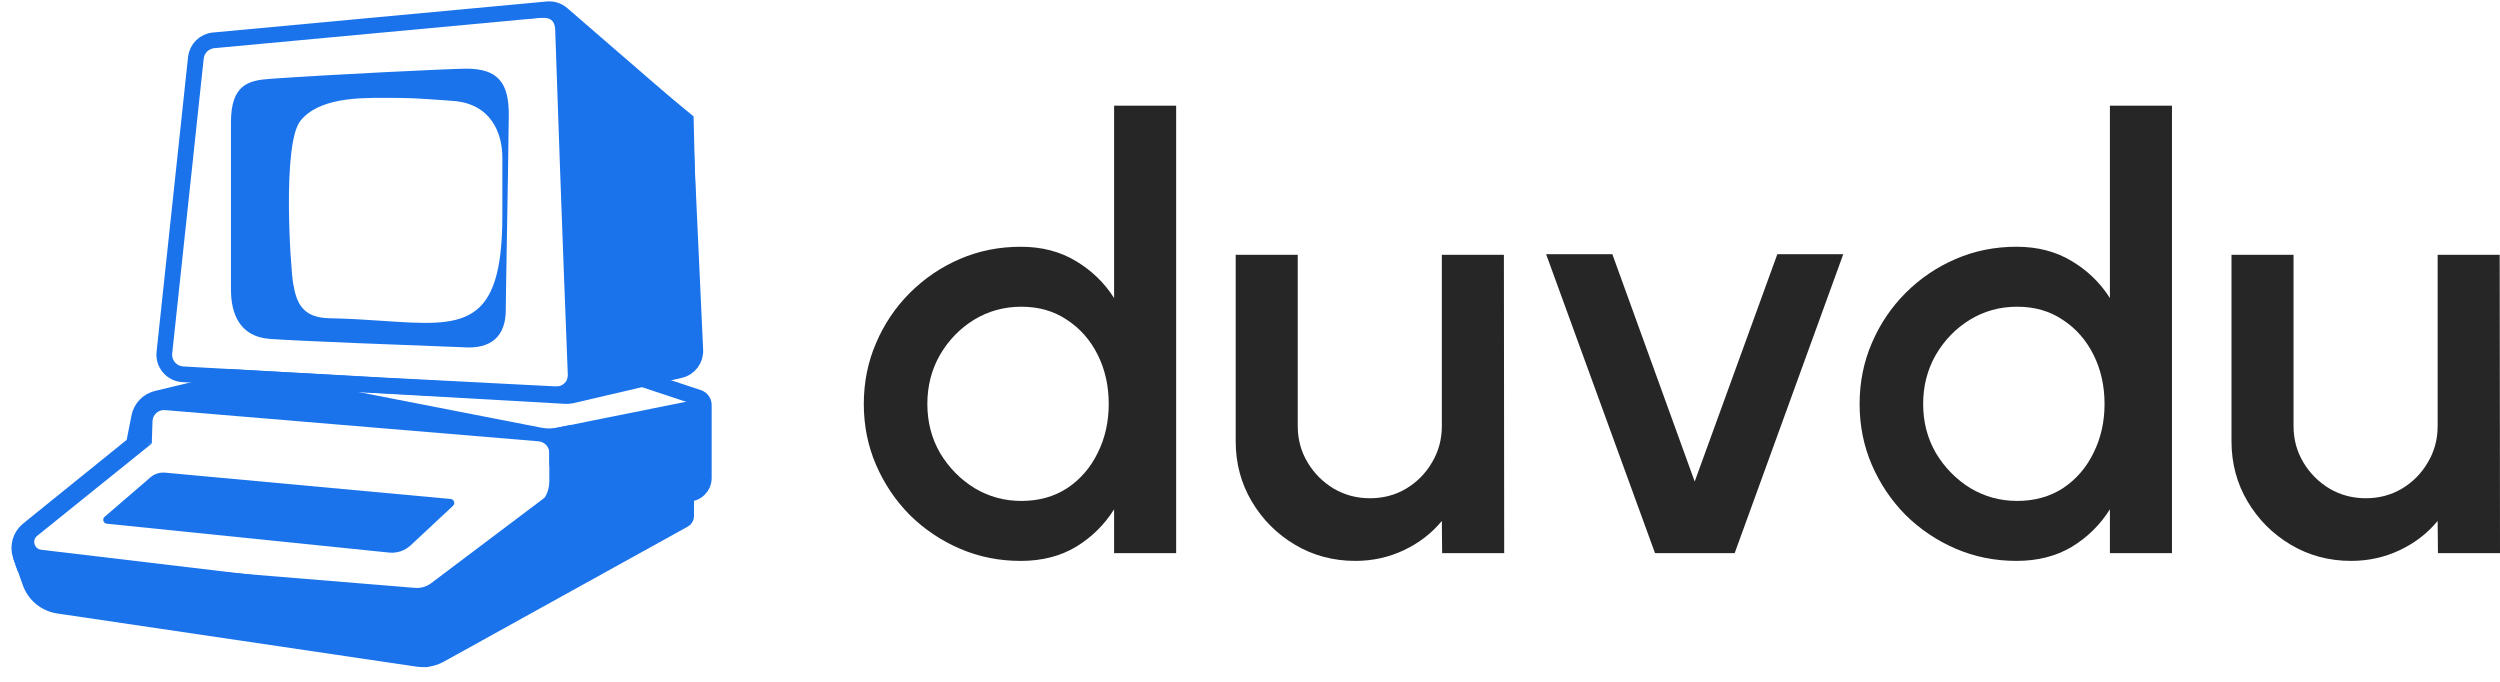
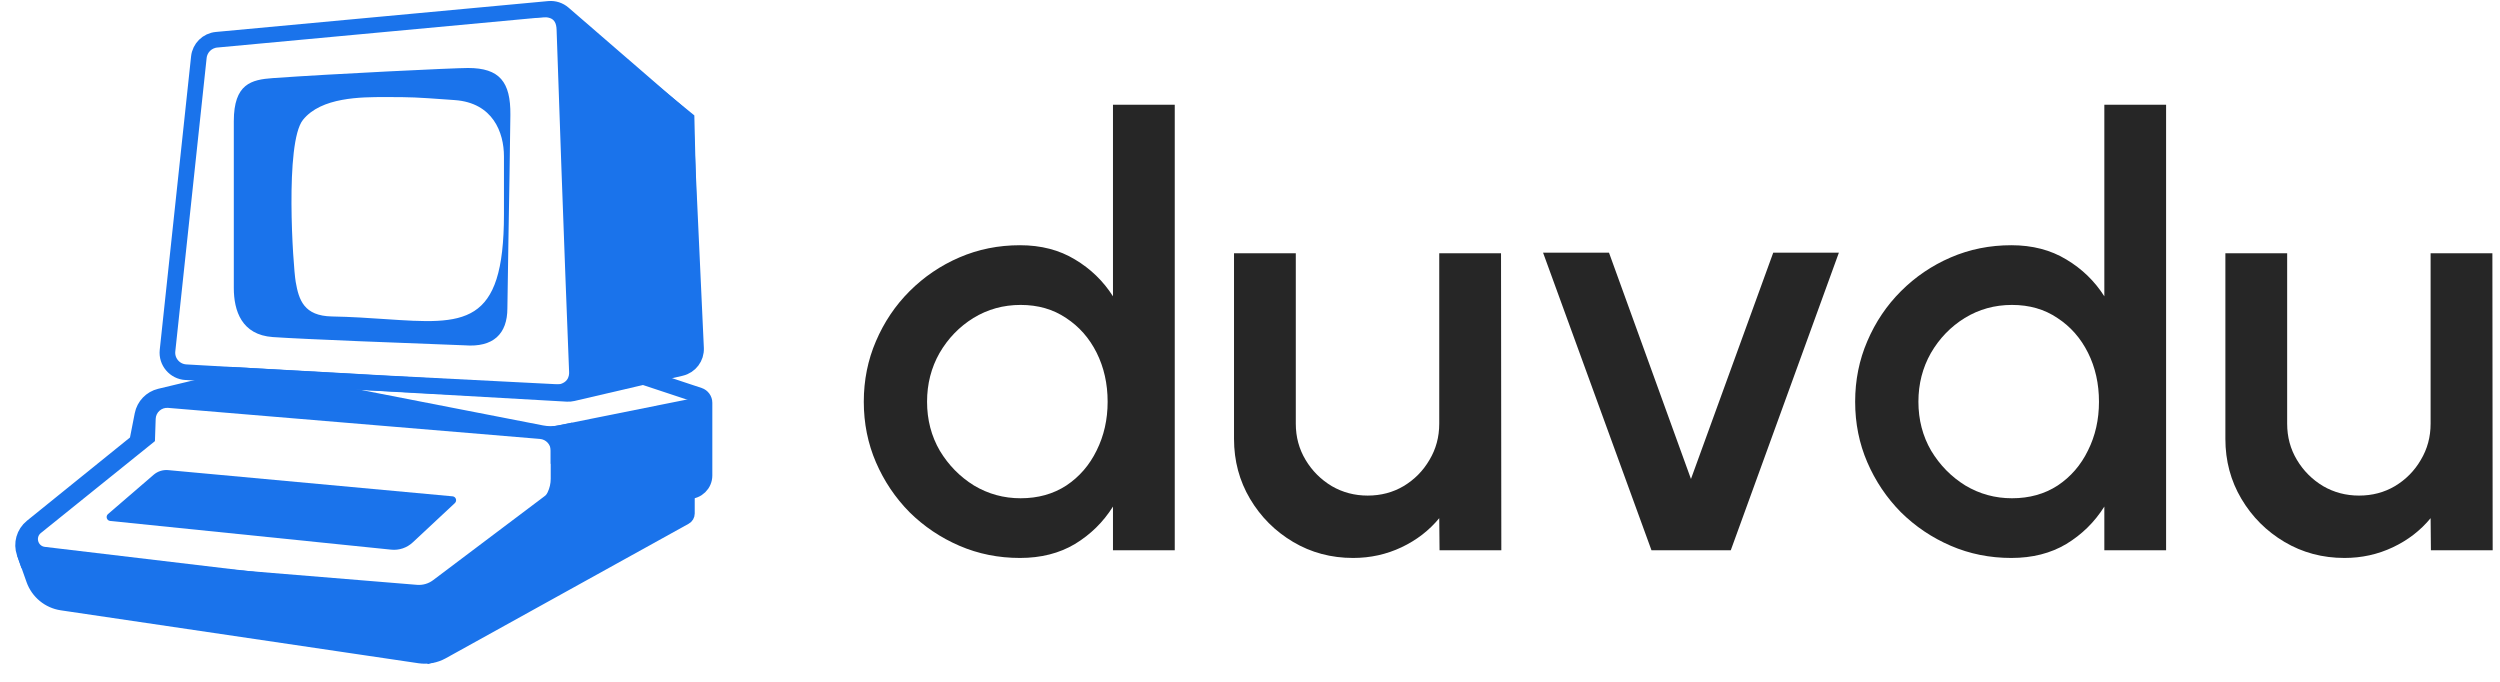
- <svg xmlns="http://www.w3.org/2000/svg" width="165" height="45" viewBox="0 0 165 45" fill="none">
-   <path d="M147.279 29.123V16.817H151.374V28.119C151.374 28.999 151.591 29.799 152.024 30.521C152.457 31.243 153.035 31.821 153.757 32.254C154.479 32.674 155.273 32.884 156.139 32.884C157.019 32.884 157.813 32.674 158.522 32.254C159.244 31.821 159.815 31.243 160.235 30.521C160.668 29.799 160.885 28.999 160.885 28.119V16.817H164.98L165 36.507H160.904L160.885 34.381C160.215 35.194 159.382 35.838 158.384 36.31C157.386 36.783 156.317 37.019 155.175 37.019C153.717 37.019 152.392 36.665 151.197 35.956C150.003 35.247 149.051 34.295 148.342 33.101C147.633 31.906 147.279 30.58 147.279 29.123Z" fill="#262626" />
-   <path d="M139.254 6.972H143.35V36.507H139.254V33.613C138.611 34.637 137.771 35.464 136.734 36.094C135.697 36.711 134.483 37.019 133.091 37.019C131.66 37.019 130.321 36.75 129.074 36.212C127.827 35.674 126.725 34.932 125.766 33.987C124.821 33.029 124.08 31.926 123.541 30.679C123.003 29.432 122.734 28.093 122.734 26.662C122.734 25.231 123.003 23.892 123.541 22.645C124.08 21.385 124.821 20.282 125.766 19.337C126.725 18.379 127.827 17.631 129.074 17.093C130.321 16.555 131.66 16.285 133.091 16.285C134.483 16.285 135.697 16.601 136.734 17.231C137.771 17.848 138.611 18.661 139.254 19.672V6.972ZM133.13 33.061C134.286 33.061 135.296 32.779 136.163 32.215C137.029 31.637 137.699 30.863 138.171 29.891C138.657 28.92 138.9 27.843 138.9 26.662C138.9 25.468 138.657 24.385 138.171 23.413C137.685 22.442 137.009 21.674 136.143 21.11C135.29 20.532 134.286 20.243 133.13 20.243C131.988 20.243 130.945 20.532 130 21.11C129.068 21.687 128.32 22.462 127.755 23.433C127.204 24.404 126.928 25.481 126.928 26.662C126.928 27.857 127.21 28.94 127.775 29.911C128.352 30.869 129.107 31.637 130.039 32.215C130.984 32.779 132.015 33.061 133.13 33.061Z" fill="#262626" />
-   <path d="M114.488 36.507H109.231L102.044 16.778H106.415L111.85 31.781L117.304 16.778H121.655L114.488 36.507Z" fill="#262626" />
-   <path d="M81.556 29.123V16.817H85.651V28.119C85.651 28.999 85.868 29.799 86.301 30.521C86.734 31.243 87.312 31.821 88.034 32.254C88.756 32.674 89.55 32.884 90.416 32.884C91.296 32.884 92.09 32.674 92.799 32.254C93.521 31.821 94.092 31.243 94.512 30.521C94.945 29.799 95.162 28.999 95.162 28.119V16.817H99.257L99.277 36.507H95.181L95.162 34.381C94.492 35.194 93.659 35.838 92.661 36.31C91.663 36.783 90.593 37.019 89.451 37.019C87.994 37.019 86.668 36.665 85.474 35.956C84.279 35.247 83.328 34.295 82.619 33.101C81.91 31.906 81.556 30.58 81.556 29.123Z" fill="#262626" />
-   <path d="M73.531 6.972H77.626V36.508H73.531V33.613C72.888 34.637 72.047 35.464 71.01 36.094C69.973 36.711 68.759 37.02 67.368 37.02C65.937 37.02 64.598 36.75 63.351 36.212C62.104 35.674 61.001 34.932 60.043 33.987C59.098 33.029 58.356 31.926 57.818 30.679C57.28 29.432 57.011 28.093 57.011 26.663C57.011 25.232 57.28 23.893 57.818 22.646C58.356 21.386 59.098 20.283 60.043 19.338C61.001 18.38 62.104 17.631 63.351 17.093C64.598 16.555 65.937 16.286 67.368 16.286C68.759 16.286 69.973 16.601 71.01 17.231C72.047 17.848 72.888 18.662 73.531 19.673V6.972ZM67.407 33.062C68.562 33.062 69.573 32.78 70.439 32.215C71.306 31.637 71.975 30.863 72.448 29.892C72.933 28.92 73.176 27.844 73.176 26.663C73.176 25.468 72.933 24.385 72.448 23.414C71.962 22.442 71.286 21.674 70.42 21.11C69.566 20.532 68.562 20.244 67.407 20.244C66.265 20.244 65.222 20.532 64.276 21.11C63.344 21.688 62.596 22.462 62.032 23.433C61.48 24.405 61.205 25.481 61.205 26.663C61.205 27.857 61.487 28.94 62.051 29.911C62.629 30.87 63.384 31.637 64.316 32.215C65.261 32.78 66.291 33.062 67.407 33.062Z" fill="#262626" />
-   <mask id="mask0_454_884" style="mask-type:alpha" maskUnits="userSpaceOnUse" x="0" y="0" width="47" height="45">
-     <path d="M45.543 34.069V31.754L28.551 40.315L1.259 37.15L1.75 38.533C2.07 39.438 2.865 40.092 3.815 40.233L27.527 43.741C28.09 43.824 28.665 43.72 29.163 43.444L45.276 34.523C45.441 34.431 45.543 34.258 45.543 34.069Z" fill="#9747FF" stroke="#9747FF" stroke-width="0.519" />
-     <path d="M10.351 26.307L14.36 25.346L15.164 24.88L25.423 25.445L37.397 26.058L41.989 24.88L46.095 26.24C46.308 26.311 46.451 26.509 46.451 26.733V31.549C46.451 32.131 45.972 32.599 45.389 32.586L37.397 32.403L28.767 38.906C28.36 39.212 27.855 39.358 27.348 39.317L1.545 37.202L1.362 36.681C1.145 36.06 1.341 35.37 1.853 34.956L8.834 29.316L9.187 27.521C9.304 26.923 9.759 26.449 10.351 26.307Z" stroke="#9747FF" stroke-width="1.038" />
-     <path d="M44.888 24.432L37.715 26.105C37.595 26.133 37.471 26.144 37.347 26.137L12.067 24.703C11.326 24.661 10.771 24.008 10.85 23.27L12.928 3.816C12.994 3.202 13.483 2.72 14.098 2.663L36.13 0.615C36.481 0.582 36.831 0.694 37.098 0.925L44.769 7.562C45.038 7.794 45.2 8.127 45.216 8.483L45.889 23.109C45.918 23.734 45.497 24.29 44.888 24.432Z" stroke="#9747FF" stroke-width="1.038" />
-     <path d="M35.477 33.389L28.084 39.303L2.717 36.284C2.261 36.23 2.095 35.653 2.453 35.365L10.016 29.274L8.86 29.16L1.311 35.36L1.129 36.372L2.738 39.719L16.072 40.108L28.084 40.99L46.101 32.695C46.485 32.519 46.723 32.127 46.704 31.704L46.451 26.28L36.255 28.33V31.768C36.255 32.399 35.969 32.995 35.477 33.389Z" fill="#9747FF" />
-     <path fill-rule="evenodd" clip-rule="evenodd" d="M15.244 8.06V19.116C15.244 20.632 15.766 22.225 17.828 22.371C19.796 22.51 26.971 22.785 30.549 22.918C32.437 23.067 33.381 22.172 33.381 20.458C33.381 20.032 33.412 18.233 33.45 16.02C33.498 13.244 33.557 9.818 33.58 7.638C33.603 5.451 32.86 4.532 30.773 4.532C29.833 4.532 21.762 4.921 17.828 5.203C16.412 5.304 15.244 5.575 15.244 8.06ZM33.155 10.394C33.155 8.805 32.425 6.84 29.897 6.66C29.71 6.646 29.535 6.634 29.372 6.622C27.337 6.477 27.073 6.458 25.276 6.458C23.69 6.458 21.039 6.458 19.828 7.973C18.618 9.487 19.173 17.698 19.348 18.709C19.557 19.912 19.896 20.97 21.748 21.004C23.037 21.027 24.215 21.107 25.285 21.179C30.532 21.534 33.155 21.711 33.155 14.229V10.394Z" fill="#9747FF" />
-     <path d="M36.256 30.794V29.902C36.256 29.497 35.946 29.16 35.542 29.126L10.886 27.067C10.454 27.031 10.08 27.364 10.066 27.797L10.017 29.274H8.425L9.107 26.622L9.865 26.091L14.487 25.031L22.443 25.637L35.753 28.232C36.085 28.297 36.426 28.296 36.758 28.229L37.683 28.044L36.256 30.794Z" fill="#9747FF" />
-     <path d="M27.124 40.056L28.343 43.973" stroke="#9747FF" stroke-width="0.519" />
-     <path fill-rule="evenodd" clip-rule="evenodd" d="M34.758 25.47L34.751 26.254L37.345 26.436L45.355 24.481C45.828 24.365 46.157 23.936 46.146 23.448L45.776 7.68L36.904 0.442L35.238 0.464C35.097 0.466 34.983 0.58 34.982 0.721L34.978 1.226L35.218 1.205C35.996 1.13 36.622 1.08 36.644 2.001C36.67 3.072 37.18 17.427 37.474 24.704C37.483 24.928 37.437 25.609 36.255 25.55C35.771 25.527 35.238 25.497 34.758 25.47Z" fill="#9747FF" />
-     <path d="M25.68 36.47L7.047 34.565C6.821 34.542 6.732 34.259 6.904 34.111L9.93 31.504C10.196 31.274 10.545 31.163 10.895 31.195L29.746 32.933C29.969 32.954 30.063 33.228 29.9 33.381L27.104 35.991C26.721 36.348 26.202 36.523 25.68 36.47Z" fill="#9747FF" />
+ <svg xmlns="http://www.w3.org/2000/svg" width="132" height="36" viewBox="0 0 132 36" fill="none">
+   <path d="M117.5 23.172V13.371H120.762V22.372C120.762 23.073 120.934 23.71 121.279 24.285C121.624 24.86 122.084 25.32 122.659 25.666C123.234 26 123.867 26.167 124.557 26.167C125.257 26.167 125.89 26 126.454 25.666C127.029 25.32 127.484 24.86 127.818 24.285C128.163 23.71 128.336 23.073 128.336 22.372V13.371H131.598L131.613 29.053H128.352L128.336 27.359C127.803 28.007 127.139 28.52 126.344 28.896C125.55 29.272 124.698 29.46 123.788 29.46C122.628 29.46 121.572 29.178 120.621 28.614C119.669 28.049 118.911 27.291 118.347 26.34C117.782 25.388 117.5 24.332 117.5 23.172Z" fill="#262626" />
+   <path d="M111.109 5.53H114.37V29.053H111.109V26.747C110.596 27.563 109.927 28.221 109.101 28.723C108.276 29.215 107.309 29.46 106.2 29.46C105.061 29.46 103.994 29.246 103.001 28.817C102.008 28.389 101.13 27.798 100.367 27.045C99.614 26.282 99.023 25.404 98.595 24.411C98.166 23.418 97.952 22.351 97.952 21.212C97.952 20.072 98.166 19.006 98.595 18.013C99.023 17.009 99.614 16.131 100.367 15.378C101.13 14.615 102.008 14.019 103.001 13.591C103.994 13.162 105.061 12.948 106.2 12.948C107.309 12.948 108.276 13.199 109.101 13.7C109.927 14.192 110.596 14.84 111.109 15.645V5.53ZM106.232 26.308C107.152 26.308 107.957 26.084 108.647 25.634C109.337 25.174 109.87 24.557 110.246 23.784C110.633 23.01 110.826 22.153 110.826 21.212C110.826 20.261 110.633 19.398 110.246 18.624C109.859 17.851 109.321 17.239 108.631 16.79C107.951 16.33 107.152 16.1 106.232 16.1C105.322 16.1 104.491 16.33 103.738 16.79C102.996 17.25 102.4 17.866 101.951 18.64C101.512 19.414 101.292 20.271 101.292 21.212C101.292 22.163 101.517 23.026 101.966 23.799C102.426 24.562 103.027 25.174 103.77 25.634C104.522 26.084 105.343 26.308 106.232 26.308Z" fill="#262626" />
+   <path d="M91.385 29.054H87.198L81.474 13.341H84.955L89.283 25.29L93.627 13.341H97.093L91.385 29.054Z" fill="#262626" />
+   <path d="M65.156 23.172V13.371H68.418V22.372C68.418 23.073 68.591 23.71 68.936 24.285C69.281 24.86 69.741 25.32 70.316 25.666C70.891 26 71.523 26.167 72.213 26.167C72.914 26.167 73.546 26 74.111 25.666C74.686 25.32 75.14 24.86 75.475 24.285C75.82 23.71 75.992 23.073 75.992 22.372V13.371H79.254L79.27 29.053H76.008L75.992 27.359C75.459 28.007 74.795 28.52 74.001 28.896C73.206 29.272 72.354 29.46 71.445 29.46C70.284 29.46 69.228 29.178 68.277 28.614C67.326 28.049 66.568 27.291 66.003 26.34C65.439 25.388 65.156 24.332 65.156 23.172Z" fill="#262626" />
+   <path d="M58.765 5.53H62.027V29.053H58.765V26.747C58.253 27.563 57.584 28.221 56.758 28.723C55.932 29.215 54.965 29.46 53.857 29.46C52.717 29.46 51.651 29.246 50.658 28.817C49.665 28.389 48.786 27.798 48.023 27.045C47.271 26.282 46.68 25.404 46.251 24.411C45.823 23.418 45.608 22.351 45.608 21.212C45.608 20.072 45.823 19.006 46.251 18.013C46.68 17.009 47.271 16.131 48.023 15.378C48.786 14.615 49.665 14.019 50.658 13.591C51.651 13.162 52.717 12.948 53.857 12.948C54.965 12.948 55.932 13.199 56.758 13.7C57.584 14.192 58.253 14.84 58.765 15.645V5.53ZM53.888 26.308C54.808 26.308 55.613 26.084 56.303 25.634C56.993 25.174 57.526 24.557 57.903 23.784C58.289 23.01 58.483 22.153 58.483 21.212C58.483 20.261 58.289 19.398 57.903 18.624C57.516 17.851 56.977 17.239 56.288 16.79C55.608 16.33 54.808 16.1 53.888 16.1C52.979 16.1 52.148 16.33 51.395 16.79C50.653 17.25 50.057 17.866 49.607 18.64C49.168 19.414 48.949 20.271 48.949 21.212C48.949 22.163 49.173 23.026 49.623 23.799C50.083 24.562 50.684 25.174 51.426 25.634C52.179 26.084 53 26.308 53.888 26.308Z" fill="#262626" />
+   <mask id="mask0_2522_12614" style="mask-type:alpha" maskUnits="userSpaceOnUse" x="0" y="0" width="38" height="36">
+     <path d="M36.475 27.112V25.269L22.942 32.087L1.207 29.566L1.597 30.667C1.853 31.388 2.485 31.909 3.242 32.021L22.127 34.815C22.575 34.881 23.033 34.798 23.43 34.579L36.262 27.473C36.394 27.401 36.475 27.262 36.475 27.112Z" fill="#9747FF" stroke="#9747FF" stroke-width="0.413" />
+     <path d="M8.448 20.93L11.64 20.165L12.28 19.793L20.451 20.244L29.988 20.731L33.645 19.793L36.915 20.877C37.084 20.933 37.198 21.091 37.198 21.269V25.104C37.198 25.568 36.817 25.941 36.353 25.931L29.988 25.785L23.114 30.964C22.79 31.208 22.388 31.324 21.985 31.291L1.434 29.607L1.289 29.192C1.116 28.698 1.272 28.148 1.68 27.818L7.24 23.326L7.52 21.897C7.614 21.421 7.976 21.043 8.448 20.93Z" stroke="#9747FF" stroke-width="0.826" />
+     <path d="M35.954 19.437L30.241 20.769C30.145 20.792 30.046 20.8 29.948 20.795L9.814 19.653C9.224 19.619 8.782 19.099 8.845 18.512L10.5 3.018C10.552 2.529 10.942 2.145 11.432 2.099L28.978 0.469C29.258 0.442 29.537 0.532 29.75 0.716L35.859 6.001C36.073 6.186 36.202 6.452 36.215 6.735L36.751 18.383C36.774 18.881 36.439 19.324 35.954 19.437Z" stroke="#9747FF" stroke-width="0.826" />
+     <path d="M28.458 26.57L22.57 31.28L2.368 28.875C2.004 28.832 1.872 28.373 2.157 28.143L8.181 23.292L7.26 23.202L1.248 28.14L1.103 28.945L2.384 31.611L13.004 31.921L22.57 32.623L36.919 26.017C37.225 25.876 37.415 25.564 37.4 25.228L37.198 20.908L29.078 22.54V25.279C29.078 25.781 28.85 26.256 28.458 26.57Z" fill="#9747FF" />
+     <path fill-rule="evenodd" clip-rule="evenodd" d="M12.345 6.4V15.205C12.345 16.412 12.76 17.681 14.403 17.797C15.97 17.908 21.684 18.127 24.534 18.233C26.038 18.351 26.79 17.639 26.79 16.274C26.79 15.935 26.814 14.502 26.844 12.739C26.883 10.528 26.929 7.799 26.948 6.063C26.966 4.322 26.374 3.59 24.712 3.59C23.963 3.59 17.536 3.9 14.403 4.124C13.275 4.205 12.345 4.421 12.345 6.4ZM26.609 8.259C26.609 6.993 26.027 5.429 24.015 5.285C23.865 5.275 23.726 5.265 23.596 5.255C21.976 5.14 21.765 5.125 20.334 5.125C19.071 5.125 16.959 5.125 15.995 6.331C15.031 7.537 15.473 14.076 15.613 14.882C15.779 15.84 16.049 16.682 17.525 16.709C18.55 16.728 19.489 16.791 20.341 16.849C24.52 17.131 26.609 17.273 26.609 11.314V8.259Z" fill="#9747FF" />
+     <path d="M29.079 24.504V23.794C29.079 23.471 28.831 23.203 28.51 23.176L8.874 21.536C8.53 21.507 8.232 21.772 8.22 22.117L8.181 23.293H6.914L7.457 21.181L8.06 20.759L11.741 19.914L18.078 20.397L28.678 22.463C28.942 22.515 29.215 22.514 29.479 22.462L30.215 22.314L29.079 24.504Z" fill="#9747FF" />
+     <path d="M21.806 31.881L22.777 35.001" stroke="#9747FF" stroke-width="0.413" />
+     <path fill-rule="evenodd" clip-rule="evenodd" d="M27.886 20.262L27.88 20.887L29.946 21.032L36.325 19.474C36.703 19.382 36.965 19.04 36.956 18.652L36.661 6.094L29.595 0.329L28.268 0.347C28.156 0.349 28.065 0.439 28.064 0.552L28.061 0.954L28.252 0.937C28.872 0.877 29.37 0.838 29.388 1.571C29.409 2.424 29.815 13.857 30.049 19.652C30.056 19.831 30.019 20.373 29.078 20.326C28.692 20.307 28.268 20.284 27.886 20.262Z" fill="#9747FF" />
+     <path d="M20.656 29.022L5.816 27.506C5.636 27.487 5.565 27.262 5.702 27.144L8.112 25.068C8.324 24.885 8.602 24.796 8.881 24.822L23.895 26.206C24.072 26.222 24.147 26.441 24.017 26.563L21.79 28.641C21.485 28.926 21.072 29.065 20.656 29.022Z" fill="#9747FF" />
  </mask>
-   <g mask="url(#mask0_454_884)">
-     <rect x="0.081" y="-1.351" width="47.928" height="46.397" fill="#1A73EB" />
+   <g mask="url(#mask0_2522_12614)">
+     <rect x="0.268" y="-1.098" width="38.171" height="36.951" fill="#1A73EB" />
  </g>
</svg>
